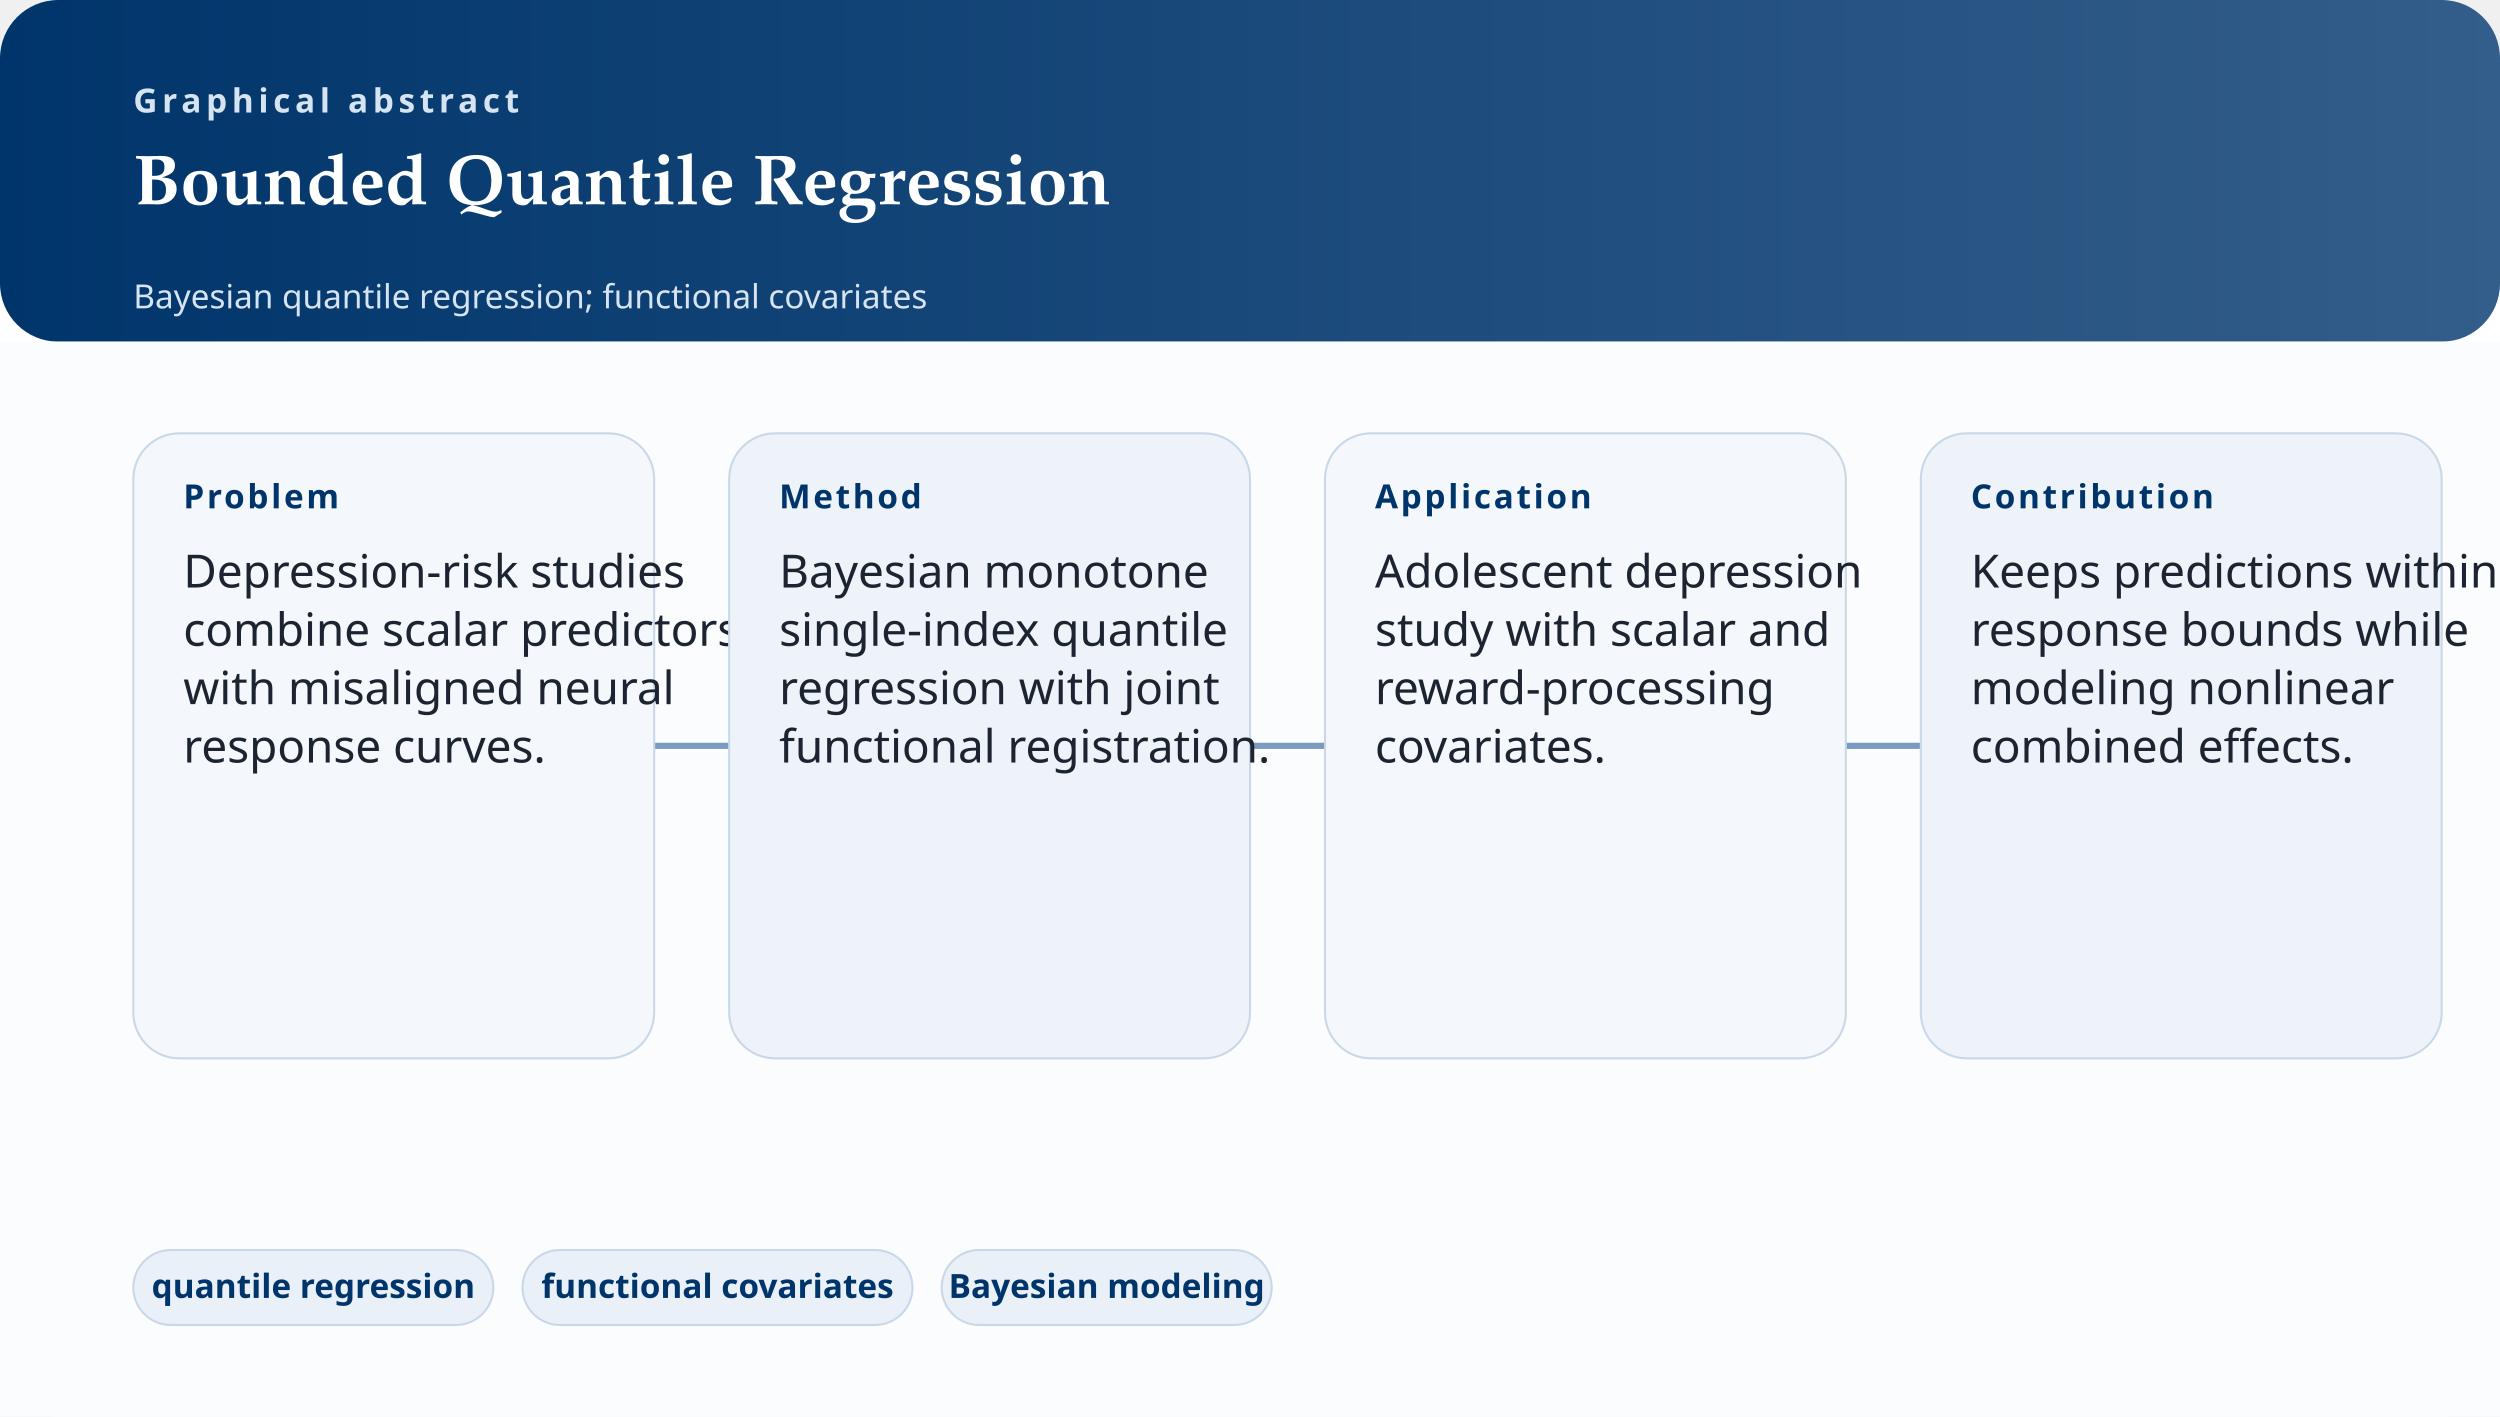
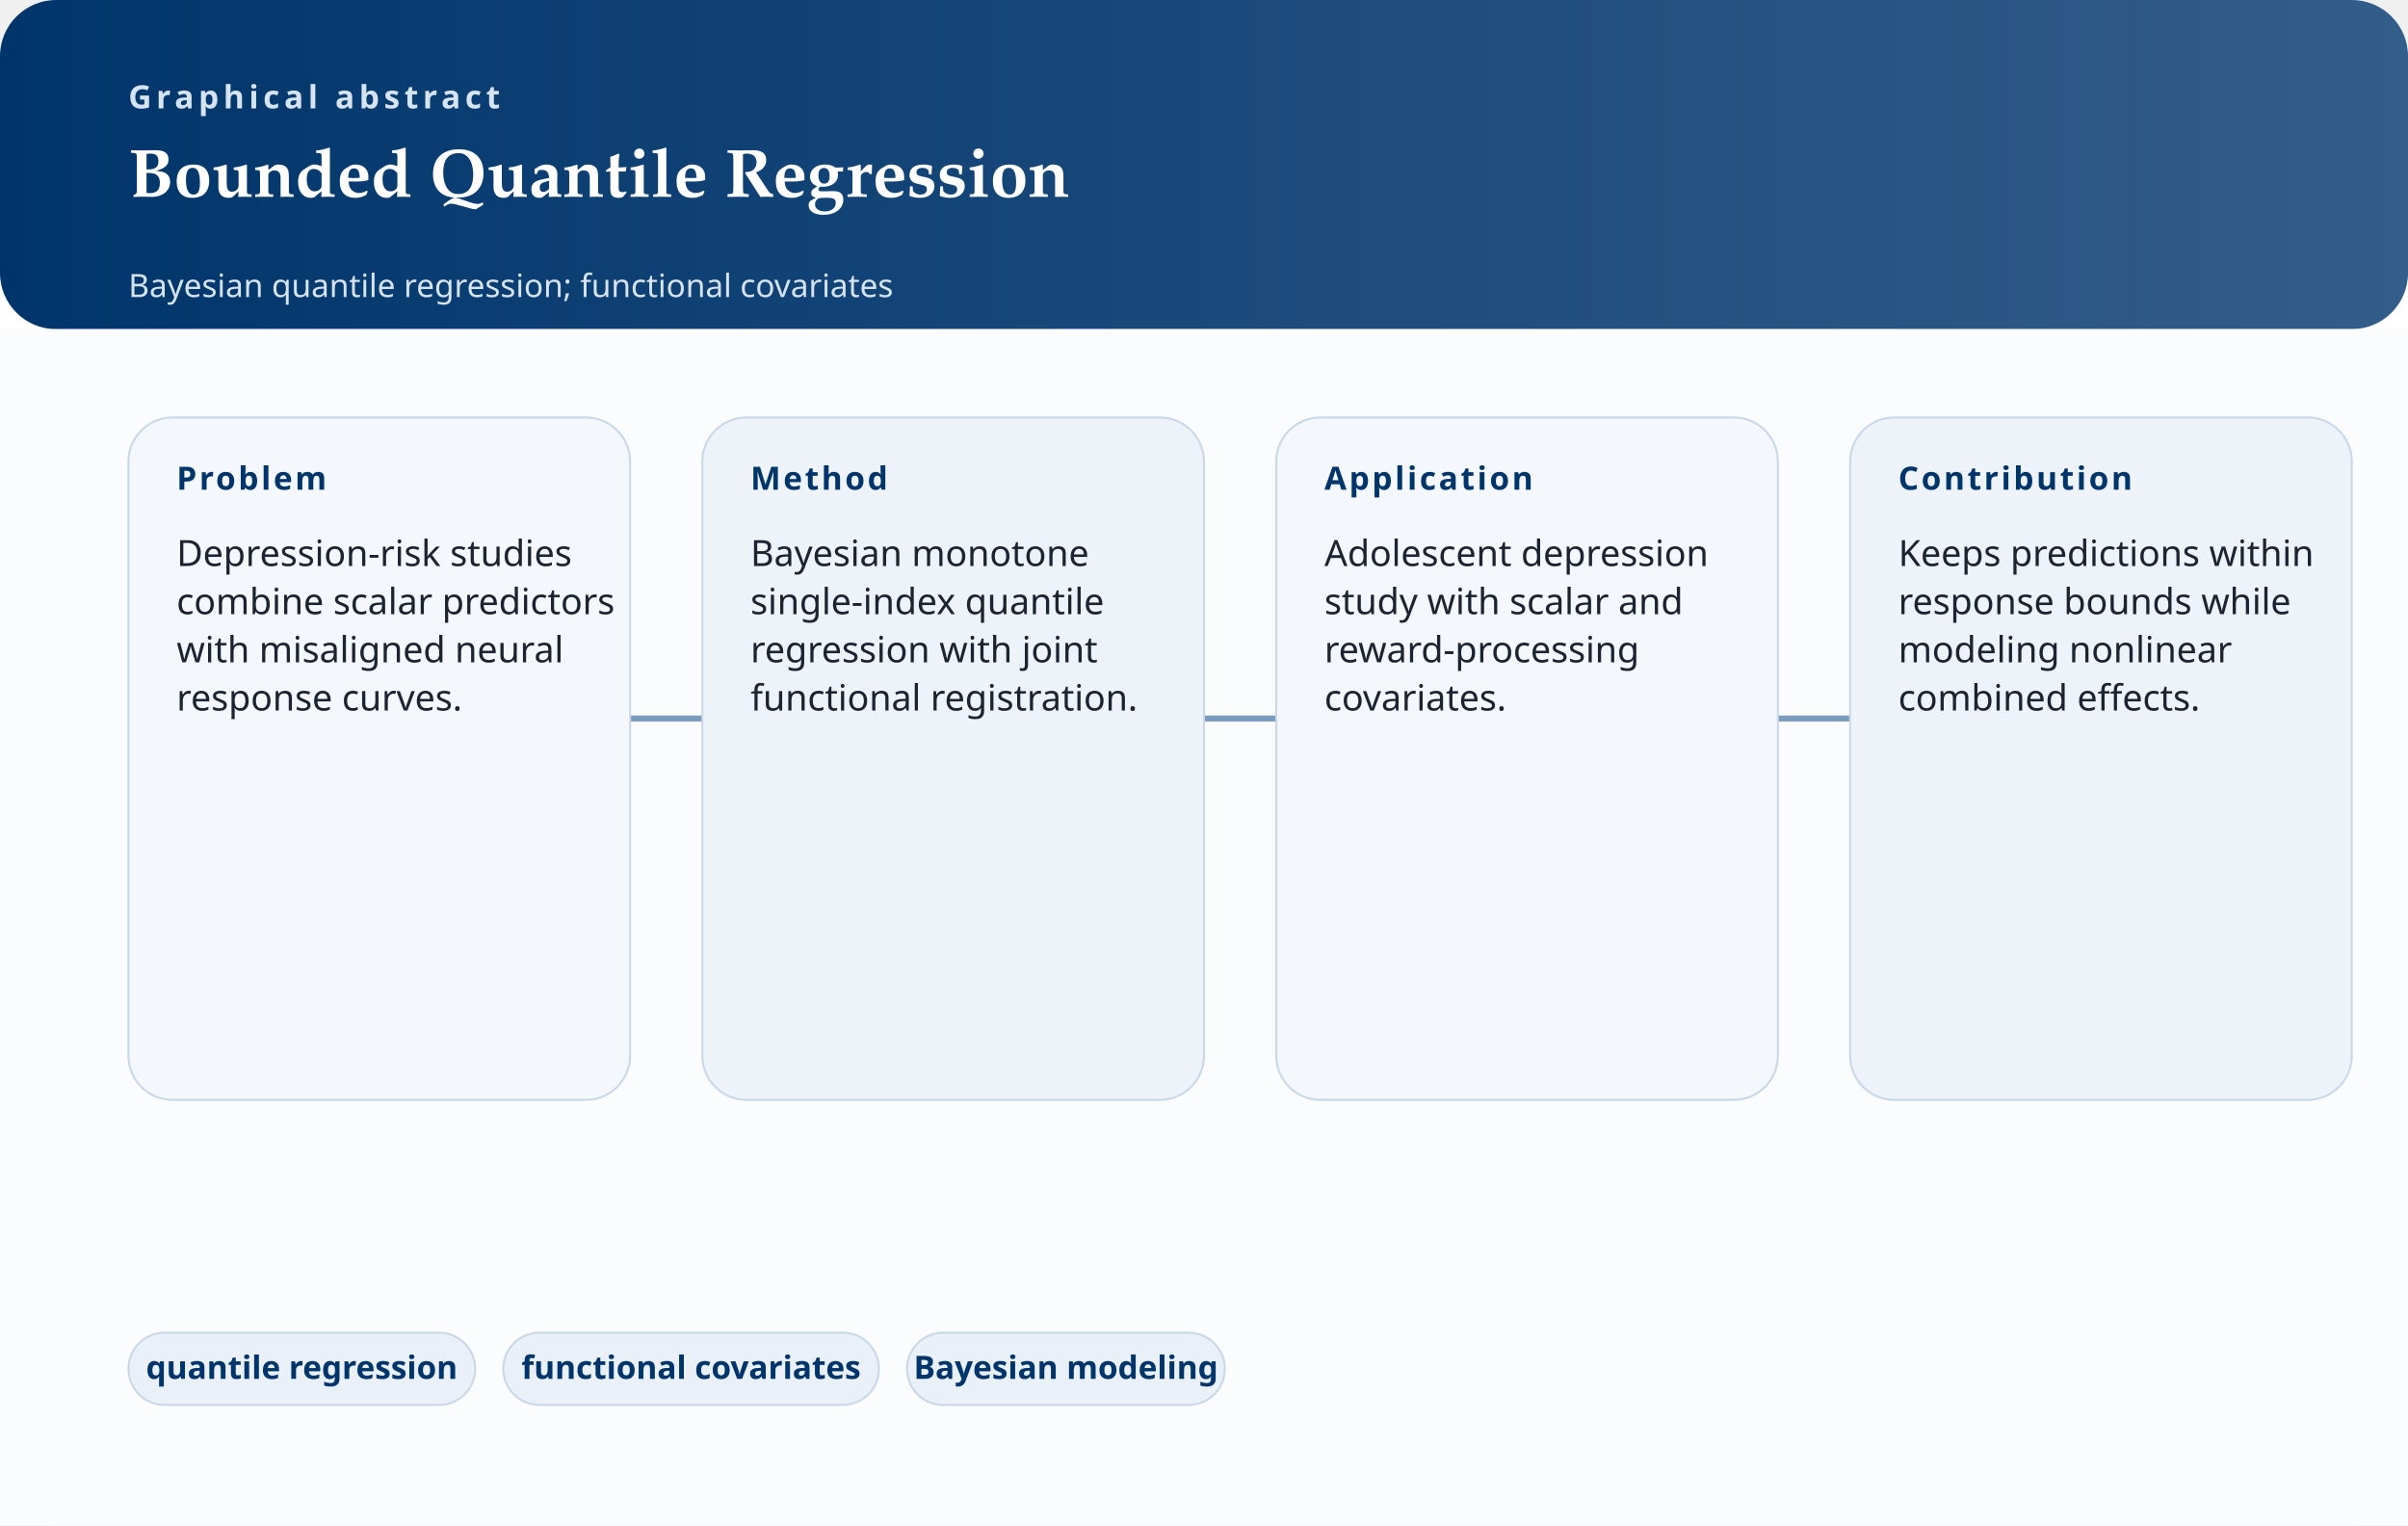
- <svg xmlns="http://www.w3.org/2000/svg" width="1200" height="680" viewBox="0 0 1200 680" fill="none" role="img" aria-labelledby="bayesian-monotone-single-index-quantile-regression-title bayesian-monotone-single-index-quantile-regression-desc">
+ <svg xmlns="http://www.w3.org/2000/svg" width="1200" height="760" viewBox="0 0 1200 760" fill="none" role="img" aria-labelledby="bayesian-monotone-single-index-quantile-regression-title bayesian-monotone-single-index-quantile-regression-desc">
  <defs>
    <linearGradient id="headerGradient" x1="0" y1="0" x2="1200" y2="0" gradientUnits="userSpaceOnUse">
      <stop stop-color="#00356B" />
      <stop offset="1" stop-color="#335D8A" />
    </linearGradient>
  </defs>
-   <rect width="1200" height="680" rx="28" fill="#FFFFFF" />
+   <rect width="1200" height="760" rx="28" fill="#FFFFFF" />
  <rect width="1200" height="164" rx="28" fill="url(#headerGradient)" />
-   <rect y="164" width="1200" height="516" rx="0" fill="#FBFCFE" />
+   <rect y="164" width="1200" height="596" rx="0" fill="#FBFCFE" />
  <style>
    .kicker { font: 700 16px 'Aptos', 'Segoe UI', sans-serif; letter-spacing: 0.14em; text-transform: uppercase; fill: #D6E3F1; }
    .title { font: 700 34px 'Iowan Old Style', 'Palatino Linotype', serif; fill: #FFFFFF; }
    .subtitle { font: 500 16px 'Aptos', 'Segoe UI', sans-serif; fill: #D6E3F1; }
    .panel-label { font: 700 16px 'Aptos', 'Segoe UI', sans-serif; letter-spacing: 0.08em; text-transform: uppercase; fill: #00356B; }
-     .panel-text { font: 500 22px 'Aptos', 'Segoe UI', sans-serif; fill: #1B2430; }
+     .panel-text { font: 500 18px 'Aptos', 'Segoe UI', sans-serif; fill: #1B2430; }
    .chip-text { font: 600 16px 'Aptos', 'Segoe UI', sans-serif; fill: #00356B; }
  </style>
  <text x="64" y="54" class="kicker">Graphical abstract</text>
  <text x="64" y="98" class="title">
    <tspan x="64" dy="0">Bounded Quantile Regression</tspan>
  </text>
  <text x="64" y="148" class="subtitle">
    <tspan x="64" dy="0">Bayesian quantile regression; functional covariates</tspan>
  </text>
  <line x1="314" y1="358" x2="350" y2="358" stroke="#7A9ABE" stroke-width="3" stroke-linecap="round" />
  <line x1="600" y1="358" x2="636" y2="358" stroke="#7A9ABE" stroke-width="3" stroke-linecap="round" />
  <line x1="886" y1="358" x2="922" y2="358" stroke="#7A9ABE" stroke-width="3" stroke-linecap="round" />
  <g>
-     <rect x="64" y="208" width="250" height="300" rx="22" fill="#F4F7FB" stroke="#C9D8E8" />
+     <rect x="64" y="208" width="250" height="340" rx="22" fill="#F4F7FB" stroke="#C9D8E8" />
    <text x="88" y="244" class="panel-label">Problem</text>
    <text x="88" y="282" class="panel-text">
      <tspan x="88" dy="0">Depression-risk studies</tspan>
-       <tspan x="88" dy="28">combine scalar predictors</tspan>
-       <tspan x="88" dy="28">with misaligned neural</tspan>
-       <tspan x="88" dy="28">response curves.</tspan>
+       <tspan x="88" dy="24">combine scalar predictors</tspan>
+       <tspan x="88" dy="24">with misaligned neural</tspan>
+       <tspan x="88" dy="24">response curves.</tspan>
    </text>
  </g>
  <g>
-     <rect x="350" y="208" width="250" height="300" rx="22" fill="#EDF3F9" stroke="#C9D8E8" />
+     <rect x="350" y="208" width="250" height="340" rx="22" fill="#EDF3F9" stroke="#C9D8E8" />
    <text x="374" y="244" class="panel-label">Method</text>
    <text x="374" y="282" class="panel-text">
      <tspan x="374" dy="0">Bayesian monotone</tspan>
-       <tspan x="374" dy="28">single-index quantile</tspan>
-       <tspan x="374" dy="28">regression with joint</tspan>
-       <tspan x="374" dy="28">functional registration.</tspan>
+       <tspan x="374" dy="24">single-index quantile</tspan>
+       <tspan x="374" dy="24">regression with joint</tspan>
+       <tspan x="374" dy="24">functional registration.</tspan>
    </text>
  </g>
  <g>
-     <rect x="636" y="208" width="250" height="300" rx="22" fill="#F4F7FB" stroke="#C9D8E8" />
+     <rect x="636" y="208" width="250" height="340" rx="22" fill="#F4F7FB" stroke="#C9D8E8" />
    <text x="660" y="244" class="panel-label">Application</text>
    <text x="660" y="282" class="panel-text">
      <tspan x="660" dy="0">Adolescent depression</tspan>
-       <tspan x="660" dy="28">study with scalar and</tspan>
-       <tspan x="660" dy="28">reward-processing</tspan>
-       <tspan x="660" dy="28">covariates.</tspan>
+       <tspan x="660" dy="24">study with scalar and</tspan>
+       <tspan x="660" dy="24">reward-processing</tspan>
+       <tspan x="660" dy="24">covariates.</tspan>
    </text>
  </g>
  <g>
-     <rect x="922" y="208" width="250" height="300" rx="22" fill="#EDF3F9" stroke="#C9D8E8" />
+     <rect x="922" y="208" width="250" height="340" rx="22" fill="#EDF3F9" stroke="#C9D8E8" />
    <text x="946" y="244" class="panel-label">Contribution</text>
    <text x="946" y="282" class="panel-text">
      <tspan x="946" dy="0">Keeps predictions within</tspan>
-       <tspan x="946" dy="28">response bounds while</tspan>
-       <tspan x="946" dy="28">modeling nonlinear</tspan>
-       <tspan x="946" dy="28">combined effects.</tspan>
+       <tspan x="946" dy="24">response bounds while</tspan>
+       <tspan x="946" dy="24">modeling nonlinear</tspan>
+       <tspan x="946" dy="24">combined effects.</tspan>
    </text>
  </g>
-   <g transform="translate(64, 600)">
+   <g transform="translate(64, 664)">
    <rect width="172.8" height="36" rx="18" fill="#E9F0F7" stroke="#C9D8E8" />
    <text x="86.4" y="23" class="chip-text" text-anchor="middle">quantile regression</text>
  </g>
-   <g transform="translate(250.8, 600)">
+   <g transform="translate(250.8, 664)">
    <rect width="187.2" height="36" rx="18" fill="#E9F0F7" stroke="#C9D8E8" />
    <text x="93.6" y="23" class="chip-text" text-anchor="middle">functional covariates</text>
  </g>
-   <g transform="translate(452, 600)">
+   <g transform="translate(452, 664)">
    <rect width="158.4" height="36" rx="18" fill="#E9F0F7" stroke="#C9D8E8" />
    <text x="79.2" y="23" class="chip-text" text-anchor="middle">Bayesian modeling</text>
  </g>
</svg>
